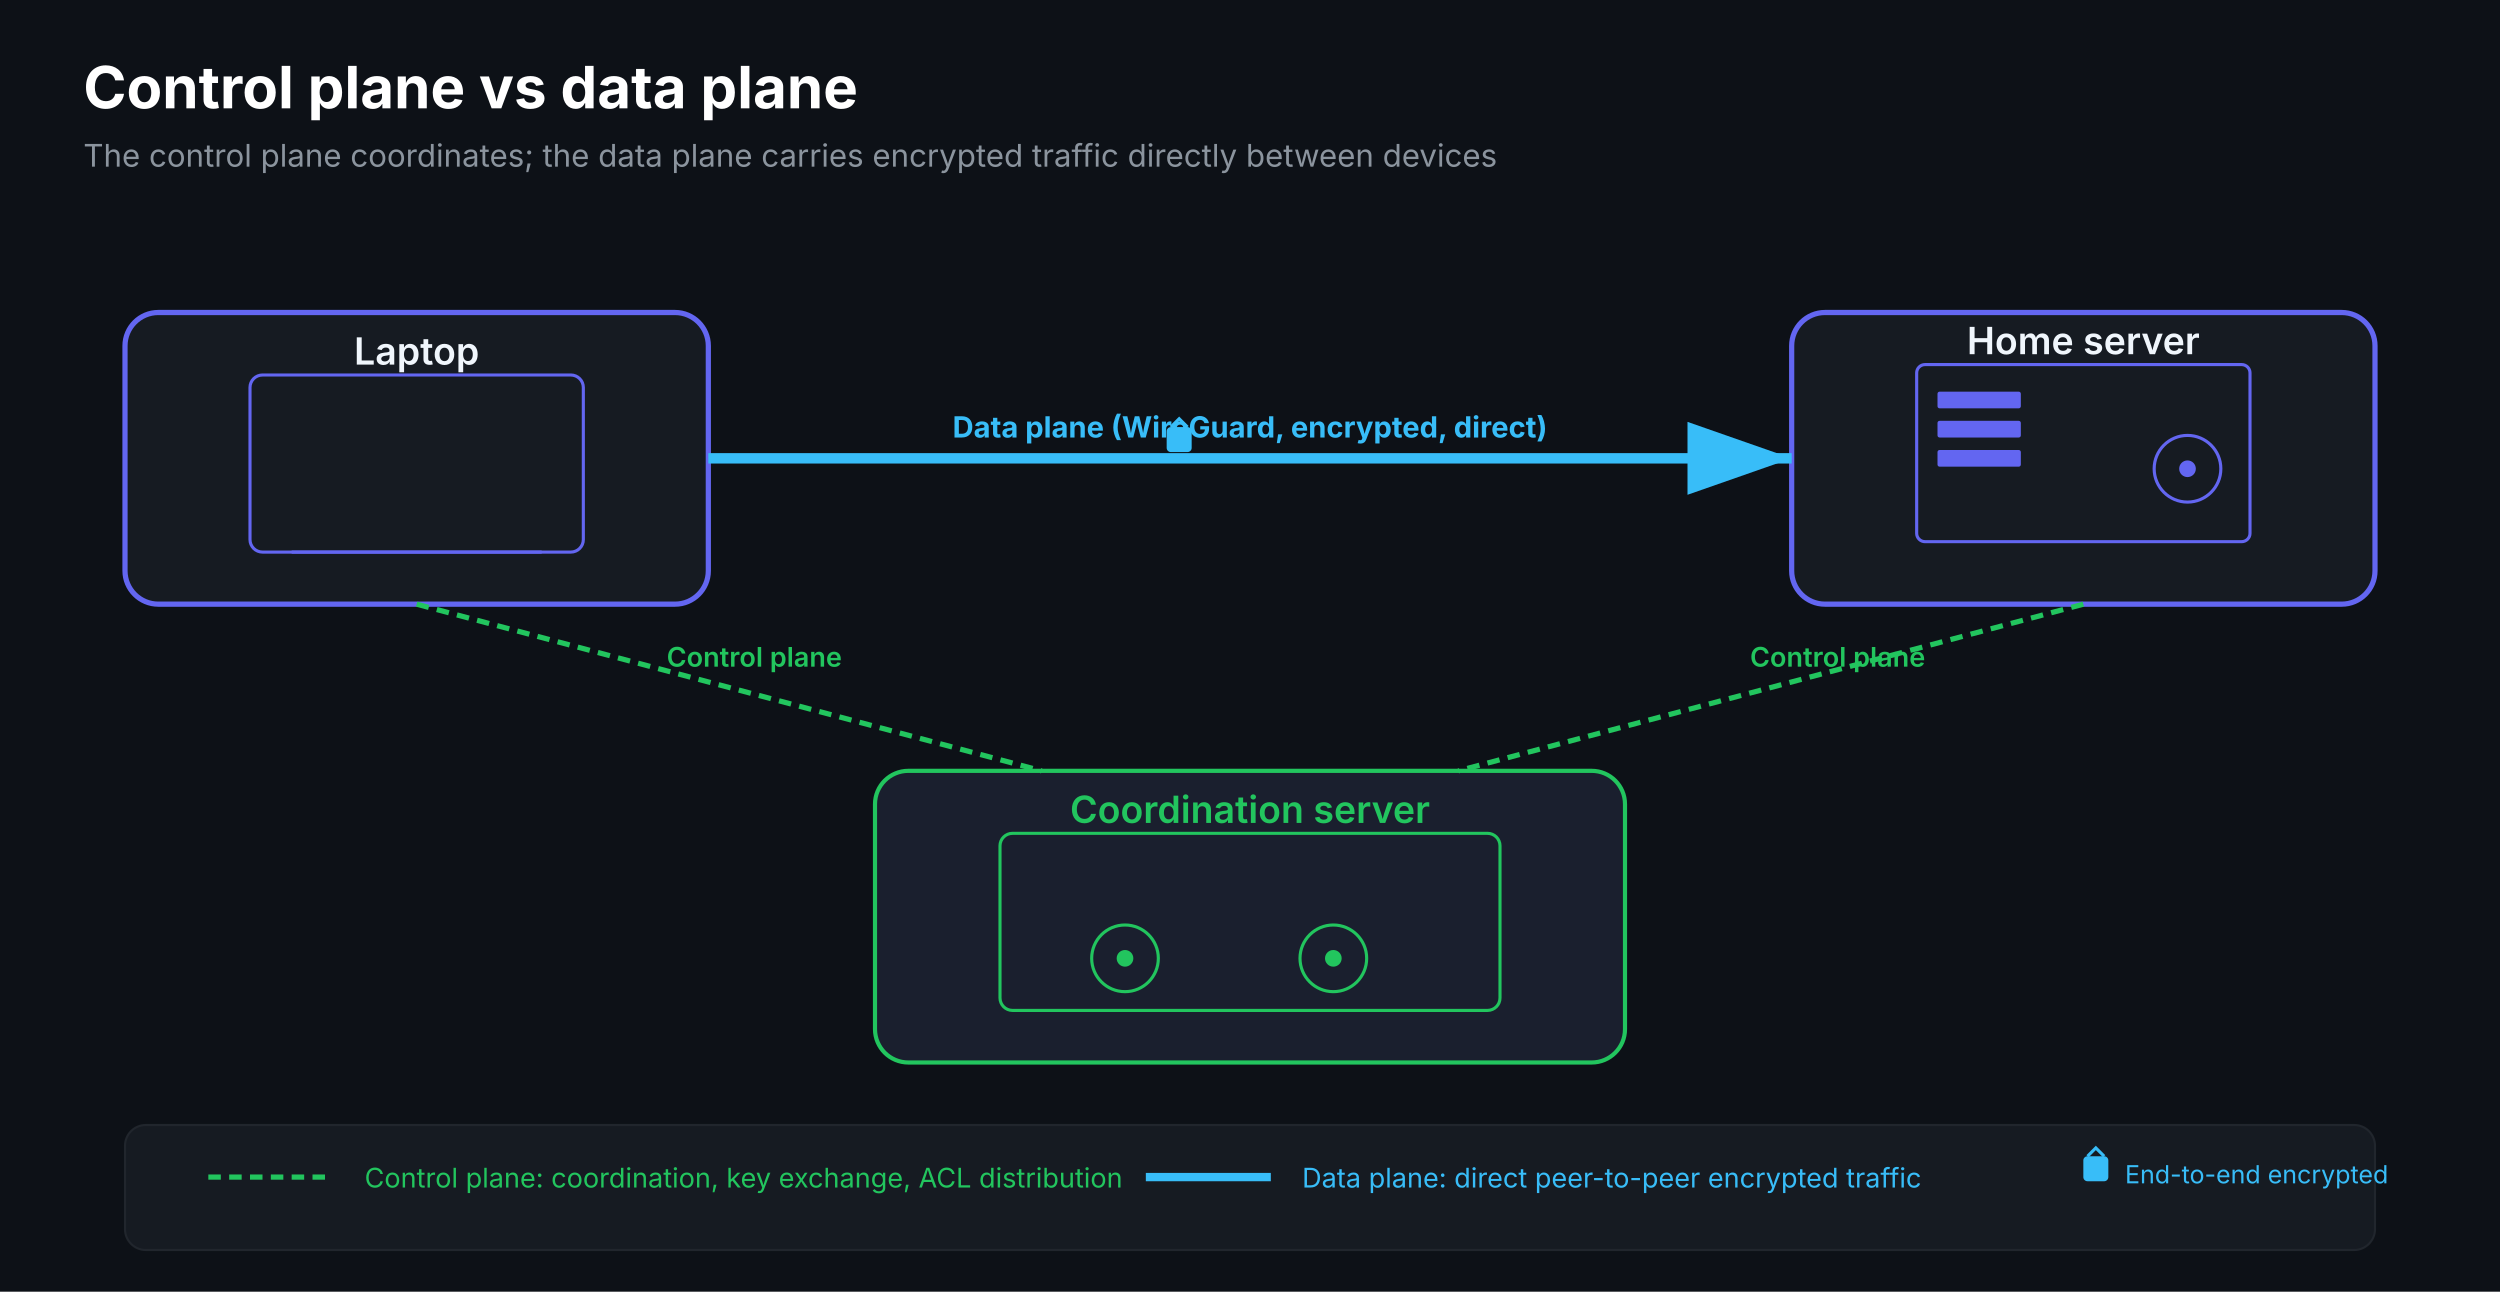
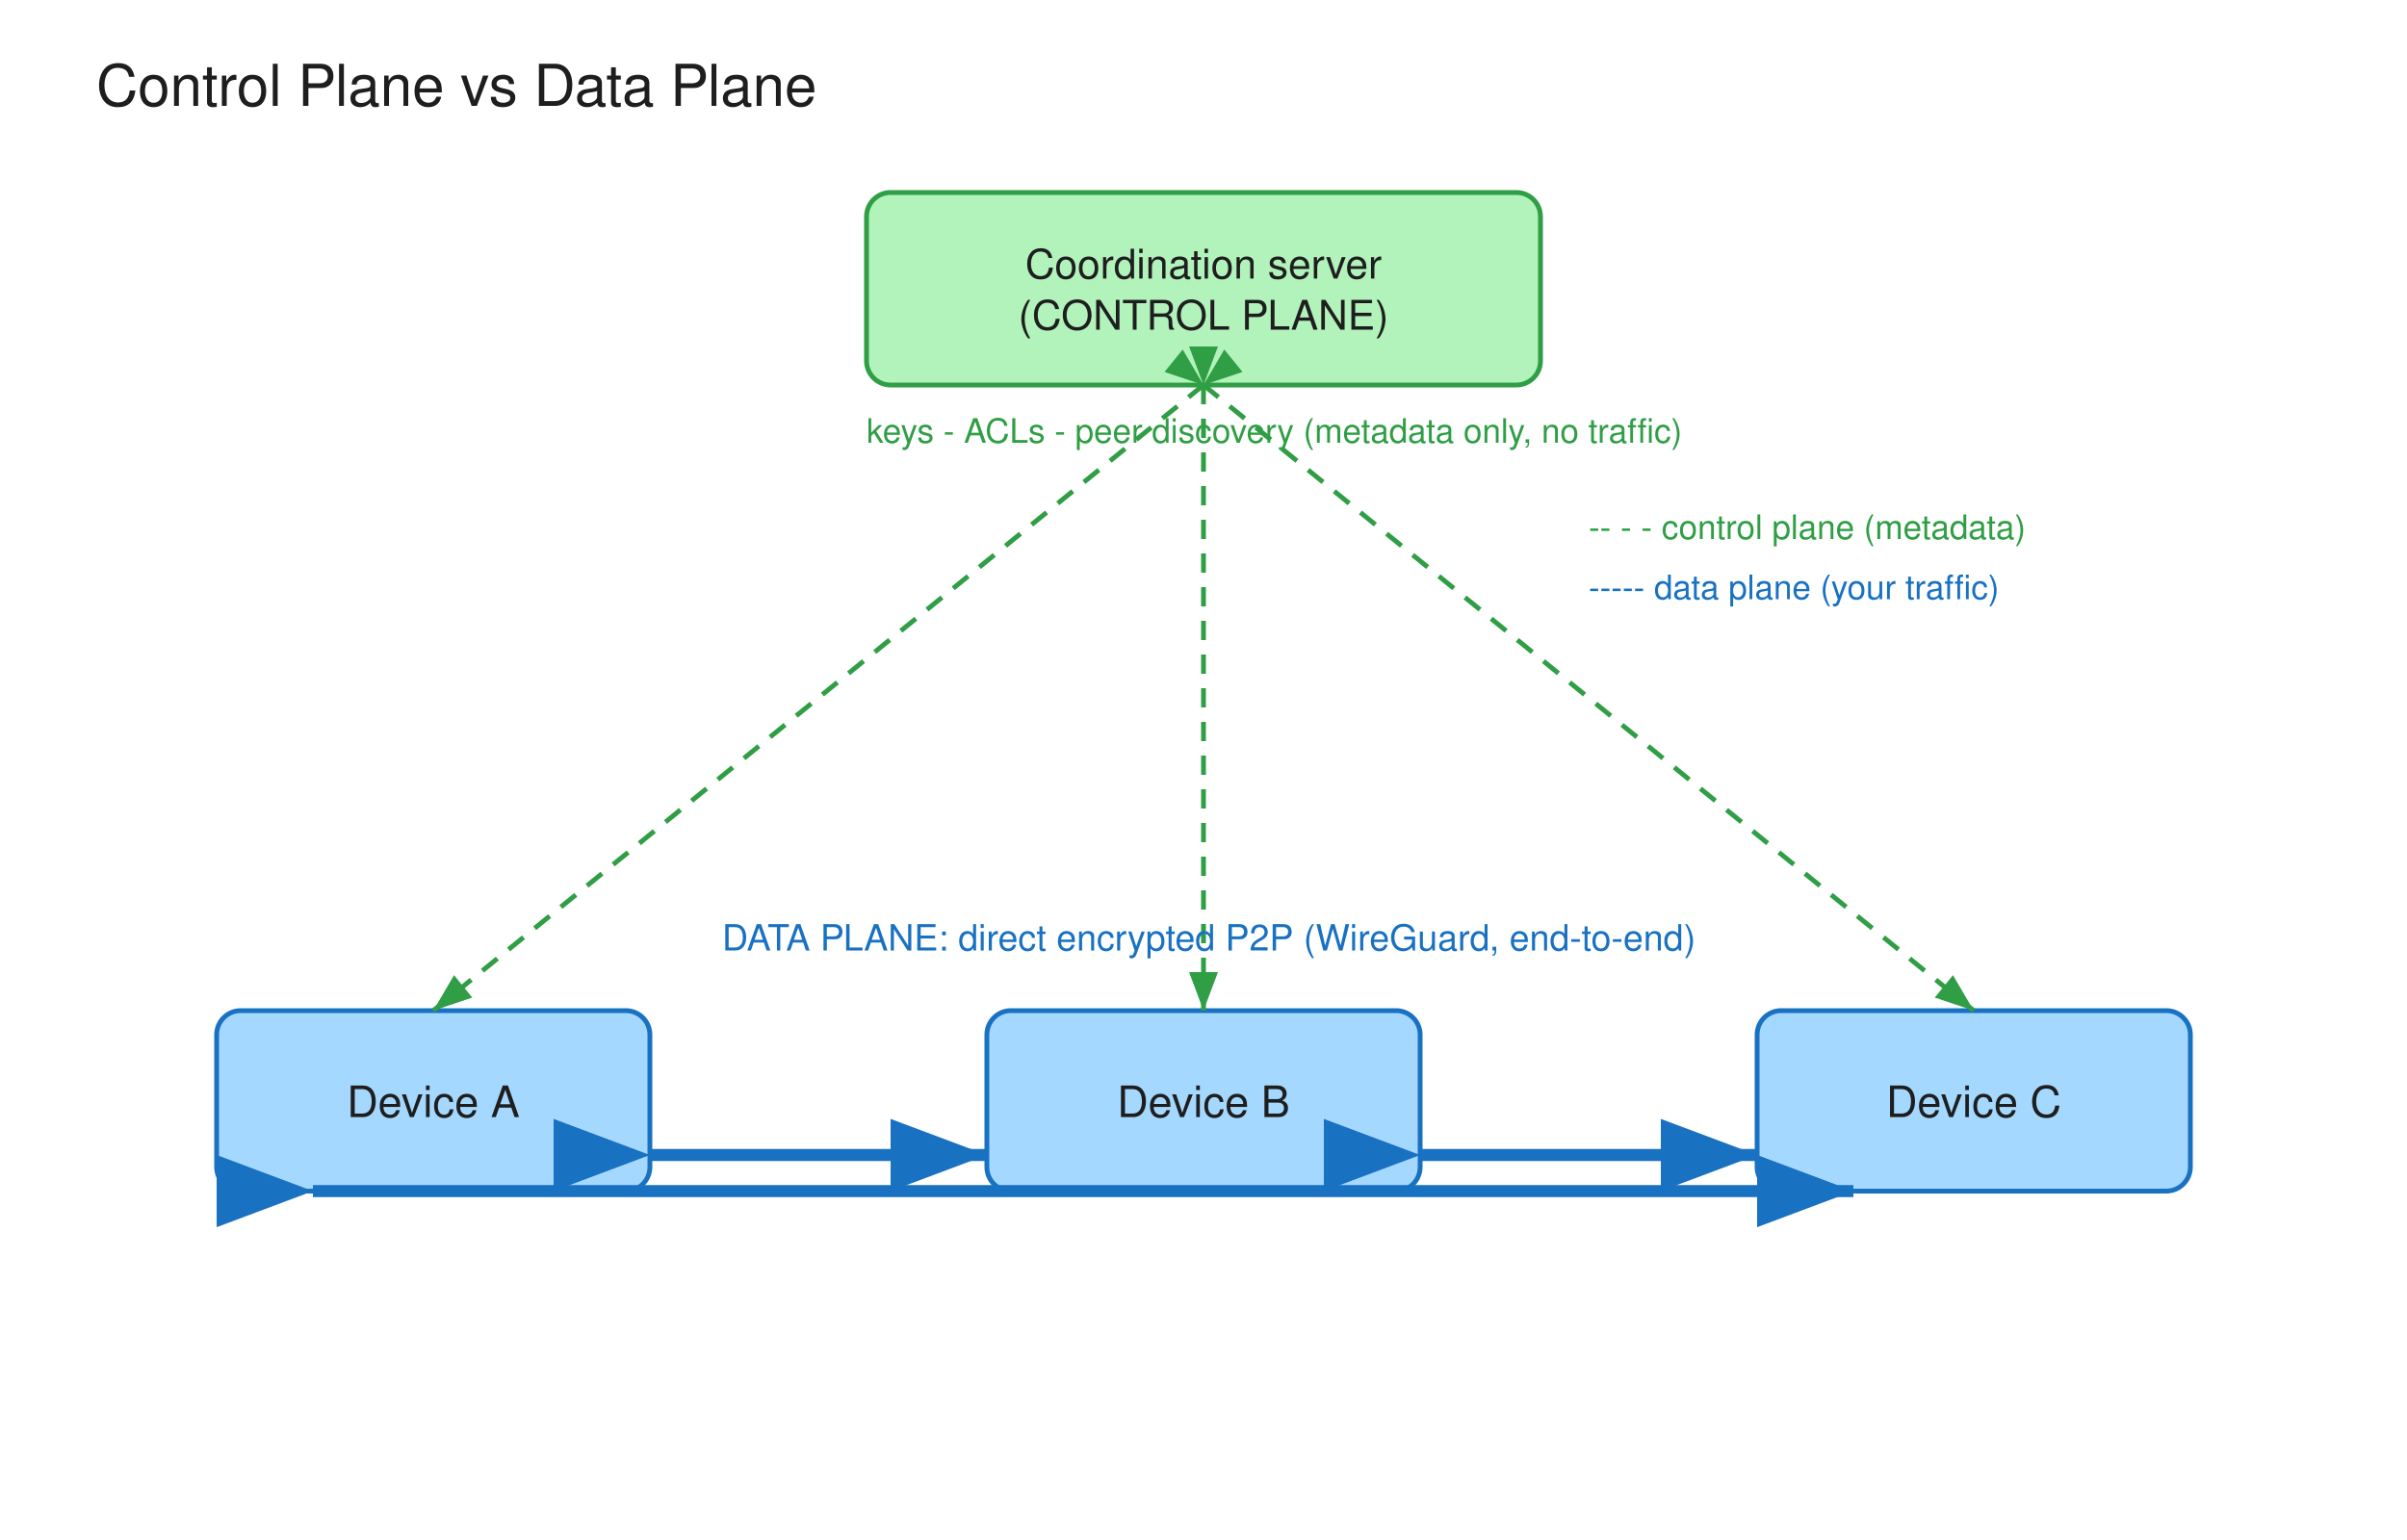
- <svg xmlns="http://www.w3.org/2000/svg" width="1200" height="620" viewBox="0 0 1200 620" role="img" aria-labelledby="cp-title cp-desc">
+ <svg xmlns="http://www.w3.org/2000/svg" width="1000" height="640" viewBox="0 0 1000 640" font-family="Segoe UI, Helvetica, Arial, sans-serif">
+   <rect width="1000" height="640" fill="#ffffff" />
  <defs>
-     <marker id="arrowBlue" markerWidth="10" markerHeight="7" refX="10" refY="3.5" orient="auto">
-       <polygon points="0 0, 10 3.5, 0 7" fill="#38bdf8" />
+     <marker id="ah_2f9e44" markerWidth="10" markerHeight="10" refX="8" refY="3" orient="auto" markerUnits="strokeWidth">
+       <path d="M0,0 L8,3 L0,6 Z" fill="#2f9e44" />
+     </marker>
+     <marker id="ah_1971c2" markerWidth="10" markerHeight="10" refX="8" refY="3" orient="auto" markerUnits="strokeWidth">
+       <path d="M0,0 L8,3 L0,6 Z" fill="#1971c2" />
    </marker>
  </defs>
-   <rect width="1200" height="620" fill="#0d1117" />
-   <text x="40" y="52" font-family="system-ui, -apple-system, sans-serif" font-size="28" font-weight="700" fill="#ffffff">Control plane vs data plane</text>
-   <text x="40" y="80" font-family="system-ui, -apple-system, sans-serif" font-size="15" fill="#8b949e">The control plane coordinates; the data plane carries encrypted traffic directly between devices</text>
-   <rect x="60" y="150" width="280" height="140" rx="16" fill="#161b22" stroke="#6366f1" stroke-width="2.5" />
-   <rect x="120" y="180" width="160" height="85" rx="6" fill="none" stroke="#6366f1" stroke-width="1.5" />
-   <line x1="140" y1="265" x2="260" y2="265" stroke="#6366f1" stroke-width="1.5" />
-   <text x="200" y="175" font-family="system-ui, -apple-system, sans-serif" font-size="18" font-weight="600" fill="#f0f6fc" text-anchor="middle">Laptop</text>
-   <rect x="860" y="150" width="280" height="140" rx="16" fill="#161b22" stroke="#6366f1" stroke-width="2.5" />
-   <rect x="920" y="175" width="160" height="85" rx="4" fill="none" stroke="#6366f1" stroke-width="1.5" />
-   <rect x="930" y="188" width="40" height="8" rx="1" fill="#6366f1" />
-   <rect x="930" y="202" width="40" height="8" rx="1" fill="#6366f1" />
-   <rect x="930" y="216" width="40" height="8" rx="1" fill="#6366f1" />
-   <circle cx="1050" cy="225" r="16" fill="none" stroke="#6366f1" stroke-width="1.5" />
-   <circle cx="1050" cy="225" r="4" fill="#6366f1" />
-   <text x="1000" y="170" font-family="system-ui, -apple-system, sans-serif" font-size="18" font-weight="600" fill="#f0f6fc" text-anchor="middle">Home server</text>
-   <line x1="340" y1="220" x2="860" y2="220" stroke="#38bdf8" stroke-width="5" marker-end="url(#arrowBlue)" />
-   <rect x="560" y="205" width="12" height="12" rx="2" fill="#38bdf8" />
-   <path d="M562 205 l4 -4 l4 4" fill="none" stroke="#38bdf8" stroke-width="1.5" />
-   <text x="600" y="210" font-family="system-ui, -apple-system, sans-serif" font-size="14" font-weight="700" fill="#38bdf8" text-anchor="middle">Data plane (WireGuard, encrypted, direct)</text>
-   <rect x="420" y="370" width="360" height="140" rx="16" fill="#1a1f2e" stroke="#22c55e" stroke-width="2" />
-   <rect x="480" y="400" width="240" height="85" rx="6" fill="none" stroke="#22c55e" stroke-width="1.5" />
-   <circle cx="540" cy="460" r="16" fill="none" stroke="#22c55e" stroke-width="1.5" />
-   <circle cx="540" cy="460" r="4" fill="#22c55e" />
-   <circle cx="640" cy="460" r="16" fill="none" stroke="#22c55e" stroke-width="1.5" />
-   <circle cx="640" cy="460" r="4" fill="#22c55e" />
-   <text x="600" y="395" font-family="system-ui, -apple-system, sans-serif" font-size="18" font-weight="600" fill="#22c55e" text-anchor="middle">Coordination server</text>
-   <line x1="200" y1="290" x2="500" y2="370" stroke="#22c55e" stroke-width="2.5" stroke-dasharray="6 4" />
-   <text x="320" y="320" font-family="system-ui, -apple-system, sans-serif" font-size="13" fill="#22c55e" font-weight="600">Control plane</text>
-   <line x1="1000" y1="290" x2="700" y2="370" stroke="#22c55e" stroke-width="2.5" stroke-dasharray="6 4" />
-   <text x="840" y="320" font-family="system-ui, -apple-system, sans-serif" font-size="13" fill="#22c55e" font-weight="600">Control plane</text>
-   <rect x="60" y="540" width="1080" height="60" rx="10" fill="#161b22" stroke="#21262d" stroke-width="1" />
-   <line x1="100" y1="565" x2="160" y2="565" stroke="#22c55e" stroke-width="2.5" stroke-dasharray="6 4" />
-   <text x="175" y="570" font-family="system-ui, -apple-system, sans-serif" font-size="13" fill="#22c55e">Control plane: coordination, key exchange, ACL distribution</text>
-   <line x1="550" y1="565" x2="610" y2="565" stroke="#38bdf8" stroke-width="4" />
-   <text x="625" y="570" font-family="system-ui, -apple-system, sans-serif" font-size="13" fill="#38bdf8">Data plane: direct peer-to-peer encrypted traffic</text>
-   <rect x="1000" y="555" width="12" height="12" rx="2" fill="#38bdf8" />
-   <path d="M1002 555 l4 -4 l4 4" fill="none" stroke="#38bdf8" stroke-width="1.5" />
-   <text x="1020" y="568" font-family="system-ui, -apple-system, sans-serif" font-size="12" fill="#38bdf8">End-to-end encrypted</text>
+   <rect x="360" y="80" width="280" height="80" rx="10" fill="#b2f2bb" fill-opacity="1.0" stroke="#2f9e44" stroke-width="2" />
+   <rect x="90" y="420" width="180" height="75" rx="10" fill="#a5d8ff" fill-opacity="1.0" stroke="#1971c2" stroke-width="2" />
+   <rect x="410" y="420" width="180" height="75" rx="10" fill="#a5d8ff" fill-opacity="1.0" stroke="#1971c2" stroke-width="2" />
+   <rect x="730" y="420" width="180" height="75" rx="10" fill="#a5d8ff" fill-opacity="1.0" stroke="#1971c2" stroke-width="2" />
+   <line x1="500" y1="160" x2="180" y2="420" stroke="#2f9e44" stroke-width="2" stroke-dasharray="8 6" marker-start="url(#ah_2f9e44)" marker-end="url(#ah_2f9e44)" />
+   <line x1="500" y1="160" x2="500" y2="420" stroke="#2f9e44" stroke-width="2" stroke-dasharray="8 6" marker-start="url(#ah_2f9e44)" marker-end="url(#ah_2f9e44)" />
+   <line x1="500" y1="160" x2="820" y2="420" stroke="#2f9e44" stroke-width="2" stroke-dasharray="8 6" marker-start="url(#ah_2f9e44)" marker-end="url(#ah_2f9e44)" />
+   <line x1="270" y1="480" x2="410" y2="480" stroke="#1971c2" stroke-width="5" marker-start="url(#ah_1971c2)" marker-end="url(#ah_1971c2)" />
+   <line x1="590" y1="480" x2="730" y2="480" stroke="#1971c2" stroke-width="5" marker-start="url(#ah_1971c2)" marker-end="url(#ah_1971c2)" />
+   <line x1="130" y1="495" x2="770" y2="495" stroke="#1971c2" stroke-width="5" marker-start="url(#ah_1971c2)" marker-end="url(#ah_1971c2)" />
+   <text x="40" y="44.0" font-size="24" fill="#1e1e1e" text-anchor="start">Control Plane  vs  Data Plane</text>
+   <text x="500.0" y="115.75" font-size="17" fill="#1e1e1e" text-anchor="middle">Coordination server</text>
+   <text x="500.0" y="137.0" font-size="17" fill="#1e1e1e" text-anchor="middle">(CONTROL PLANE)</text>
+   <text x="360" y="184.0" font-size="14" fill="#2f9e44" text-anchor="start">keys - ACLs - peer discovery  (metadata only, no traffic)</text>
+   <text x="180.0" y="464.25" font-size="18" fill="#1e1e1e" text-anchor="middle">Device A</text>
+   <text x="500.0" y="464.25" font-size="18" fill="#1e1e1e" text-anchor="middle">Device B</text>
+   <text x="820.0" y="464.25" font-size="18" fill="#1e1e1e" text-anchor="middle">Device C</text>
+   <text x="300" y="395.0" font-size="15" fill="#1971c2" text-anchor="start">DATA PLANE:  direct encrypted P2P (WireGuard, end-to-end)</text>
+   <text x="660" y="224.0" font-size="14" fill="#2f9e44" text-anchor="start">-- - -  control plane (metadata)</text>
+   <text x="660" y="249.0" font-size="14" fill="#1971c2" text-anchor="start">-----  data plane (your traffic)</text>
</svg>
